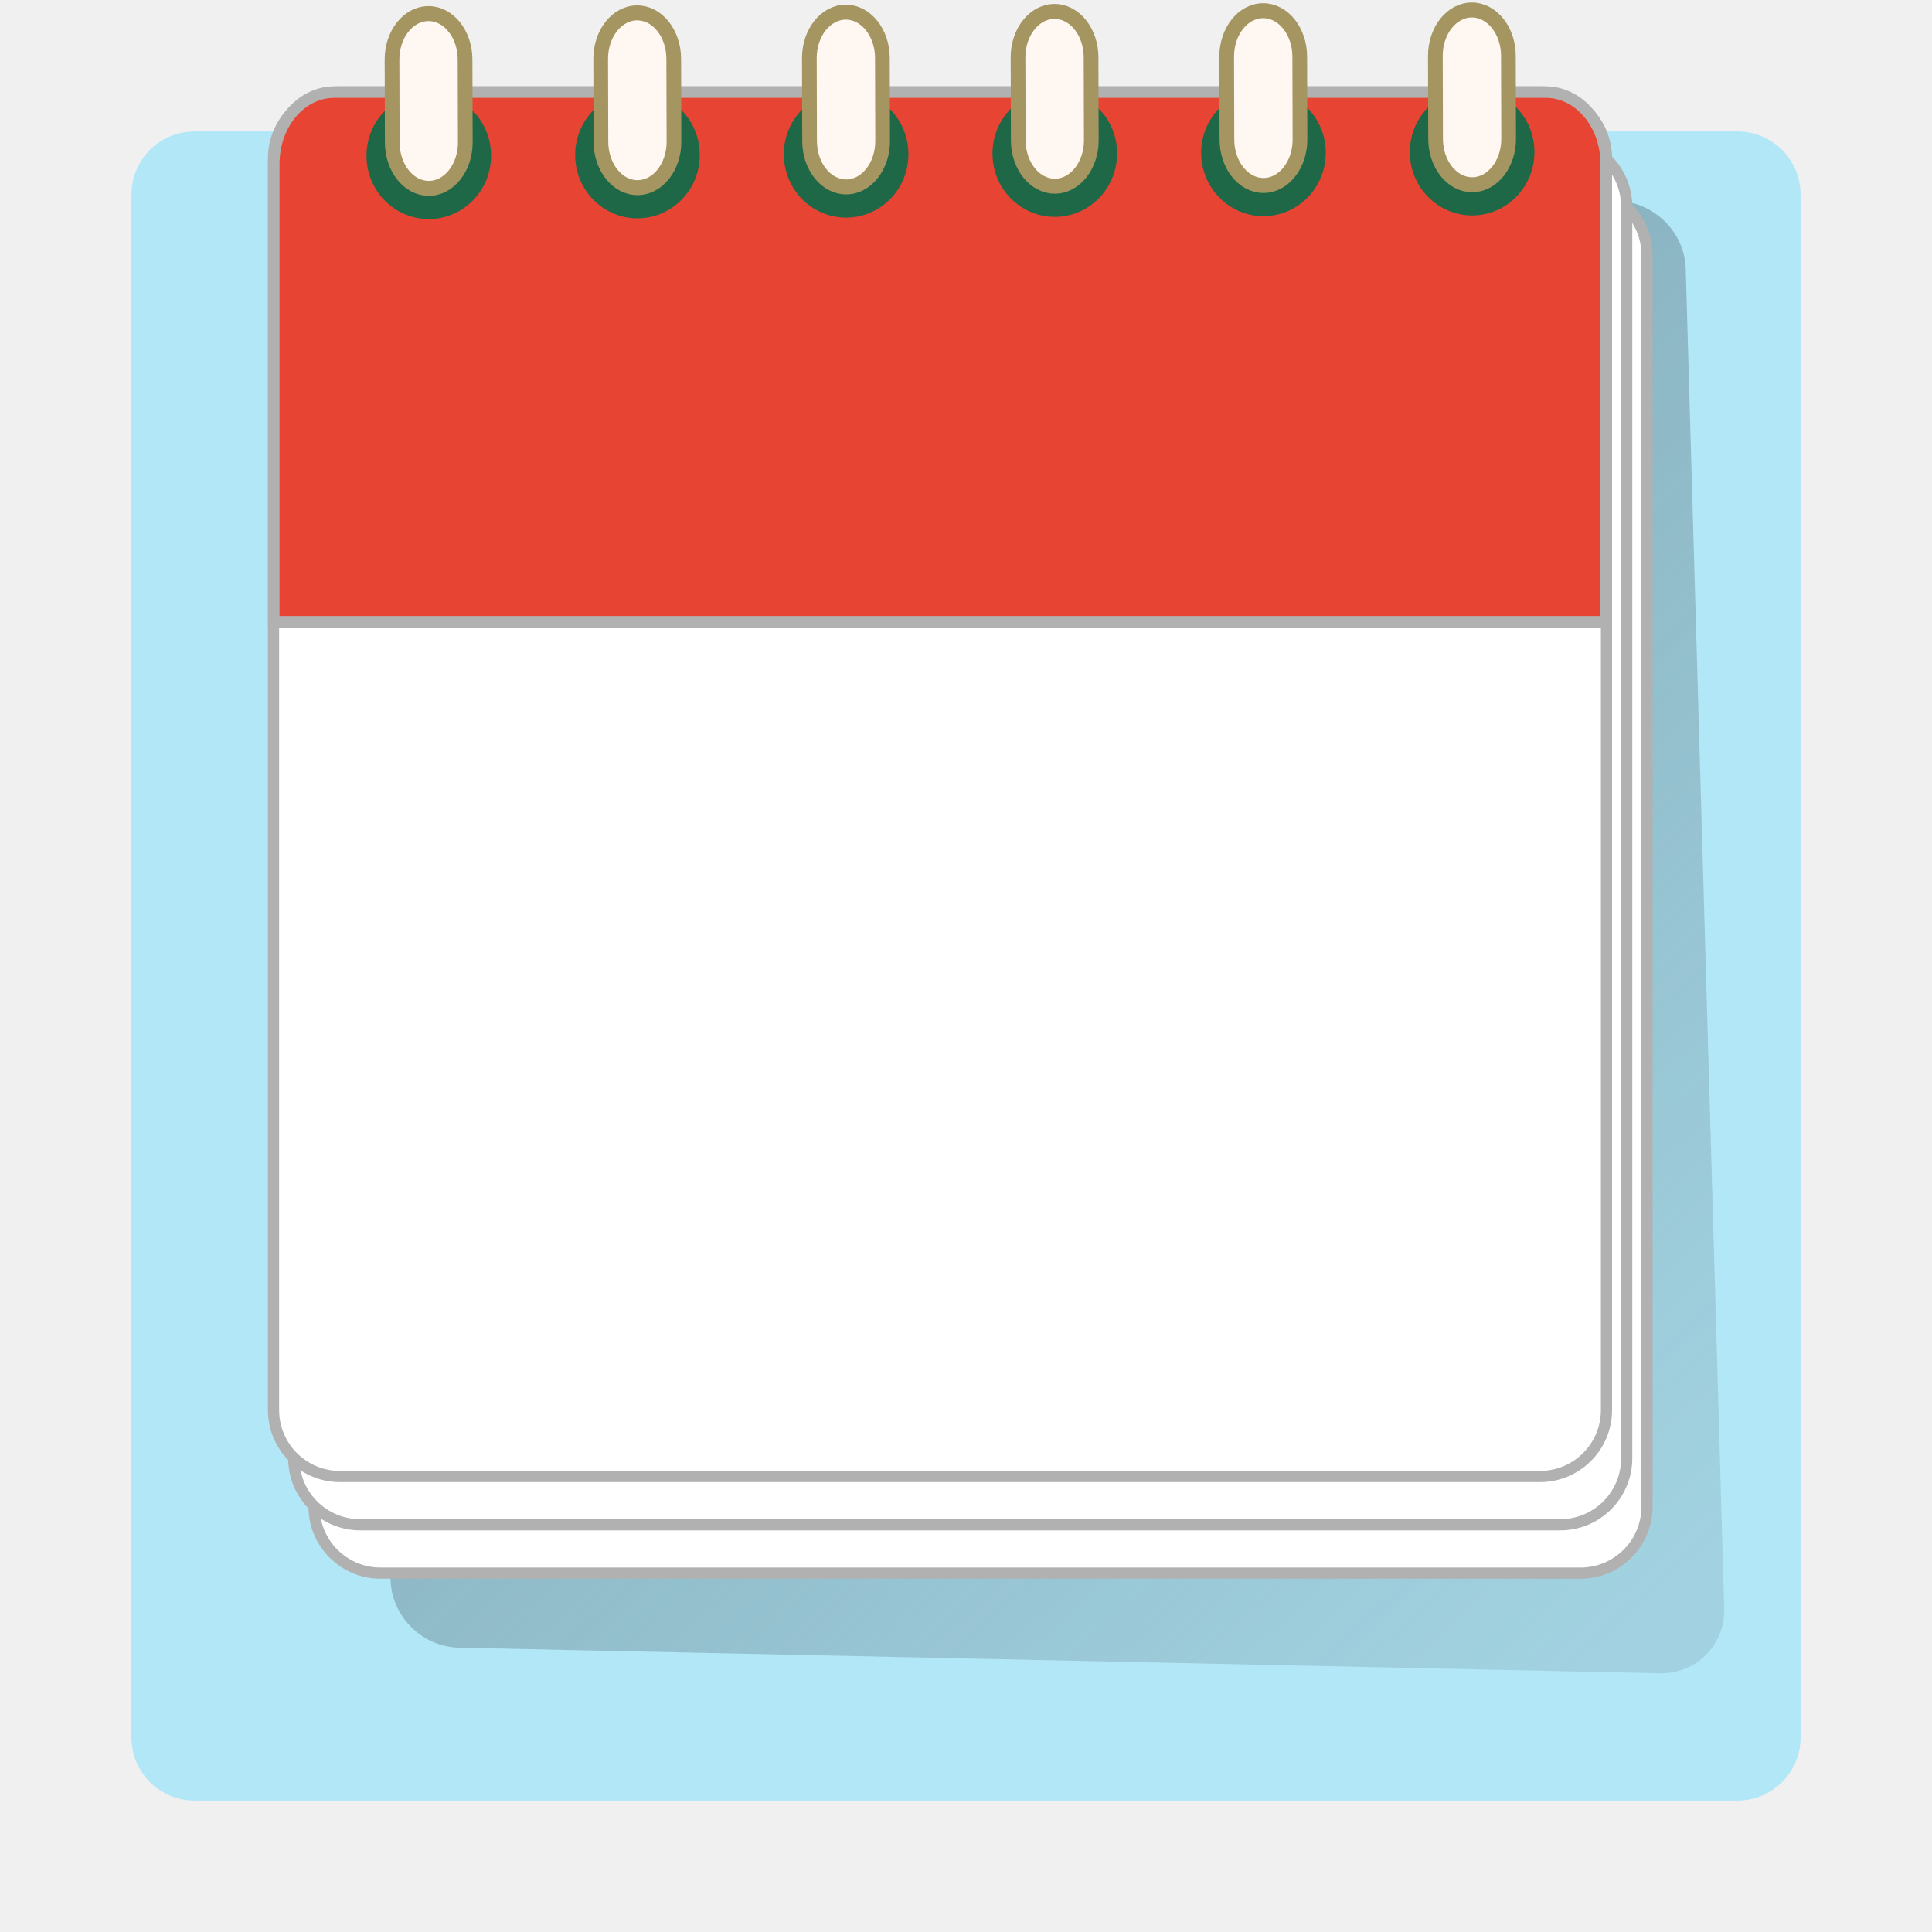
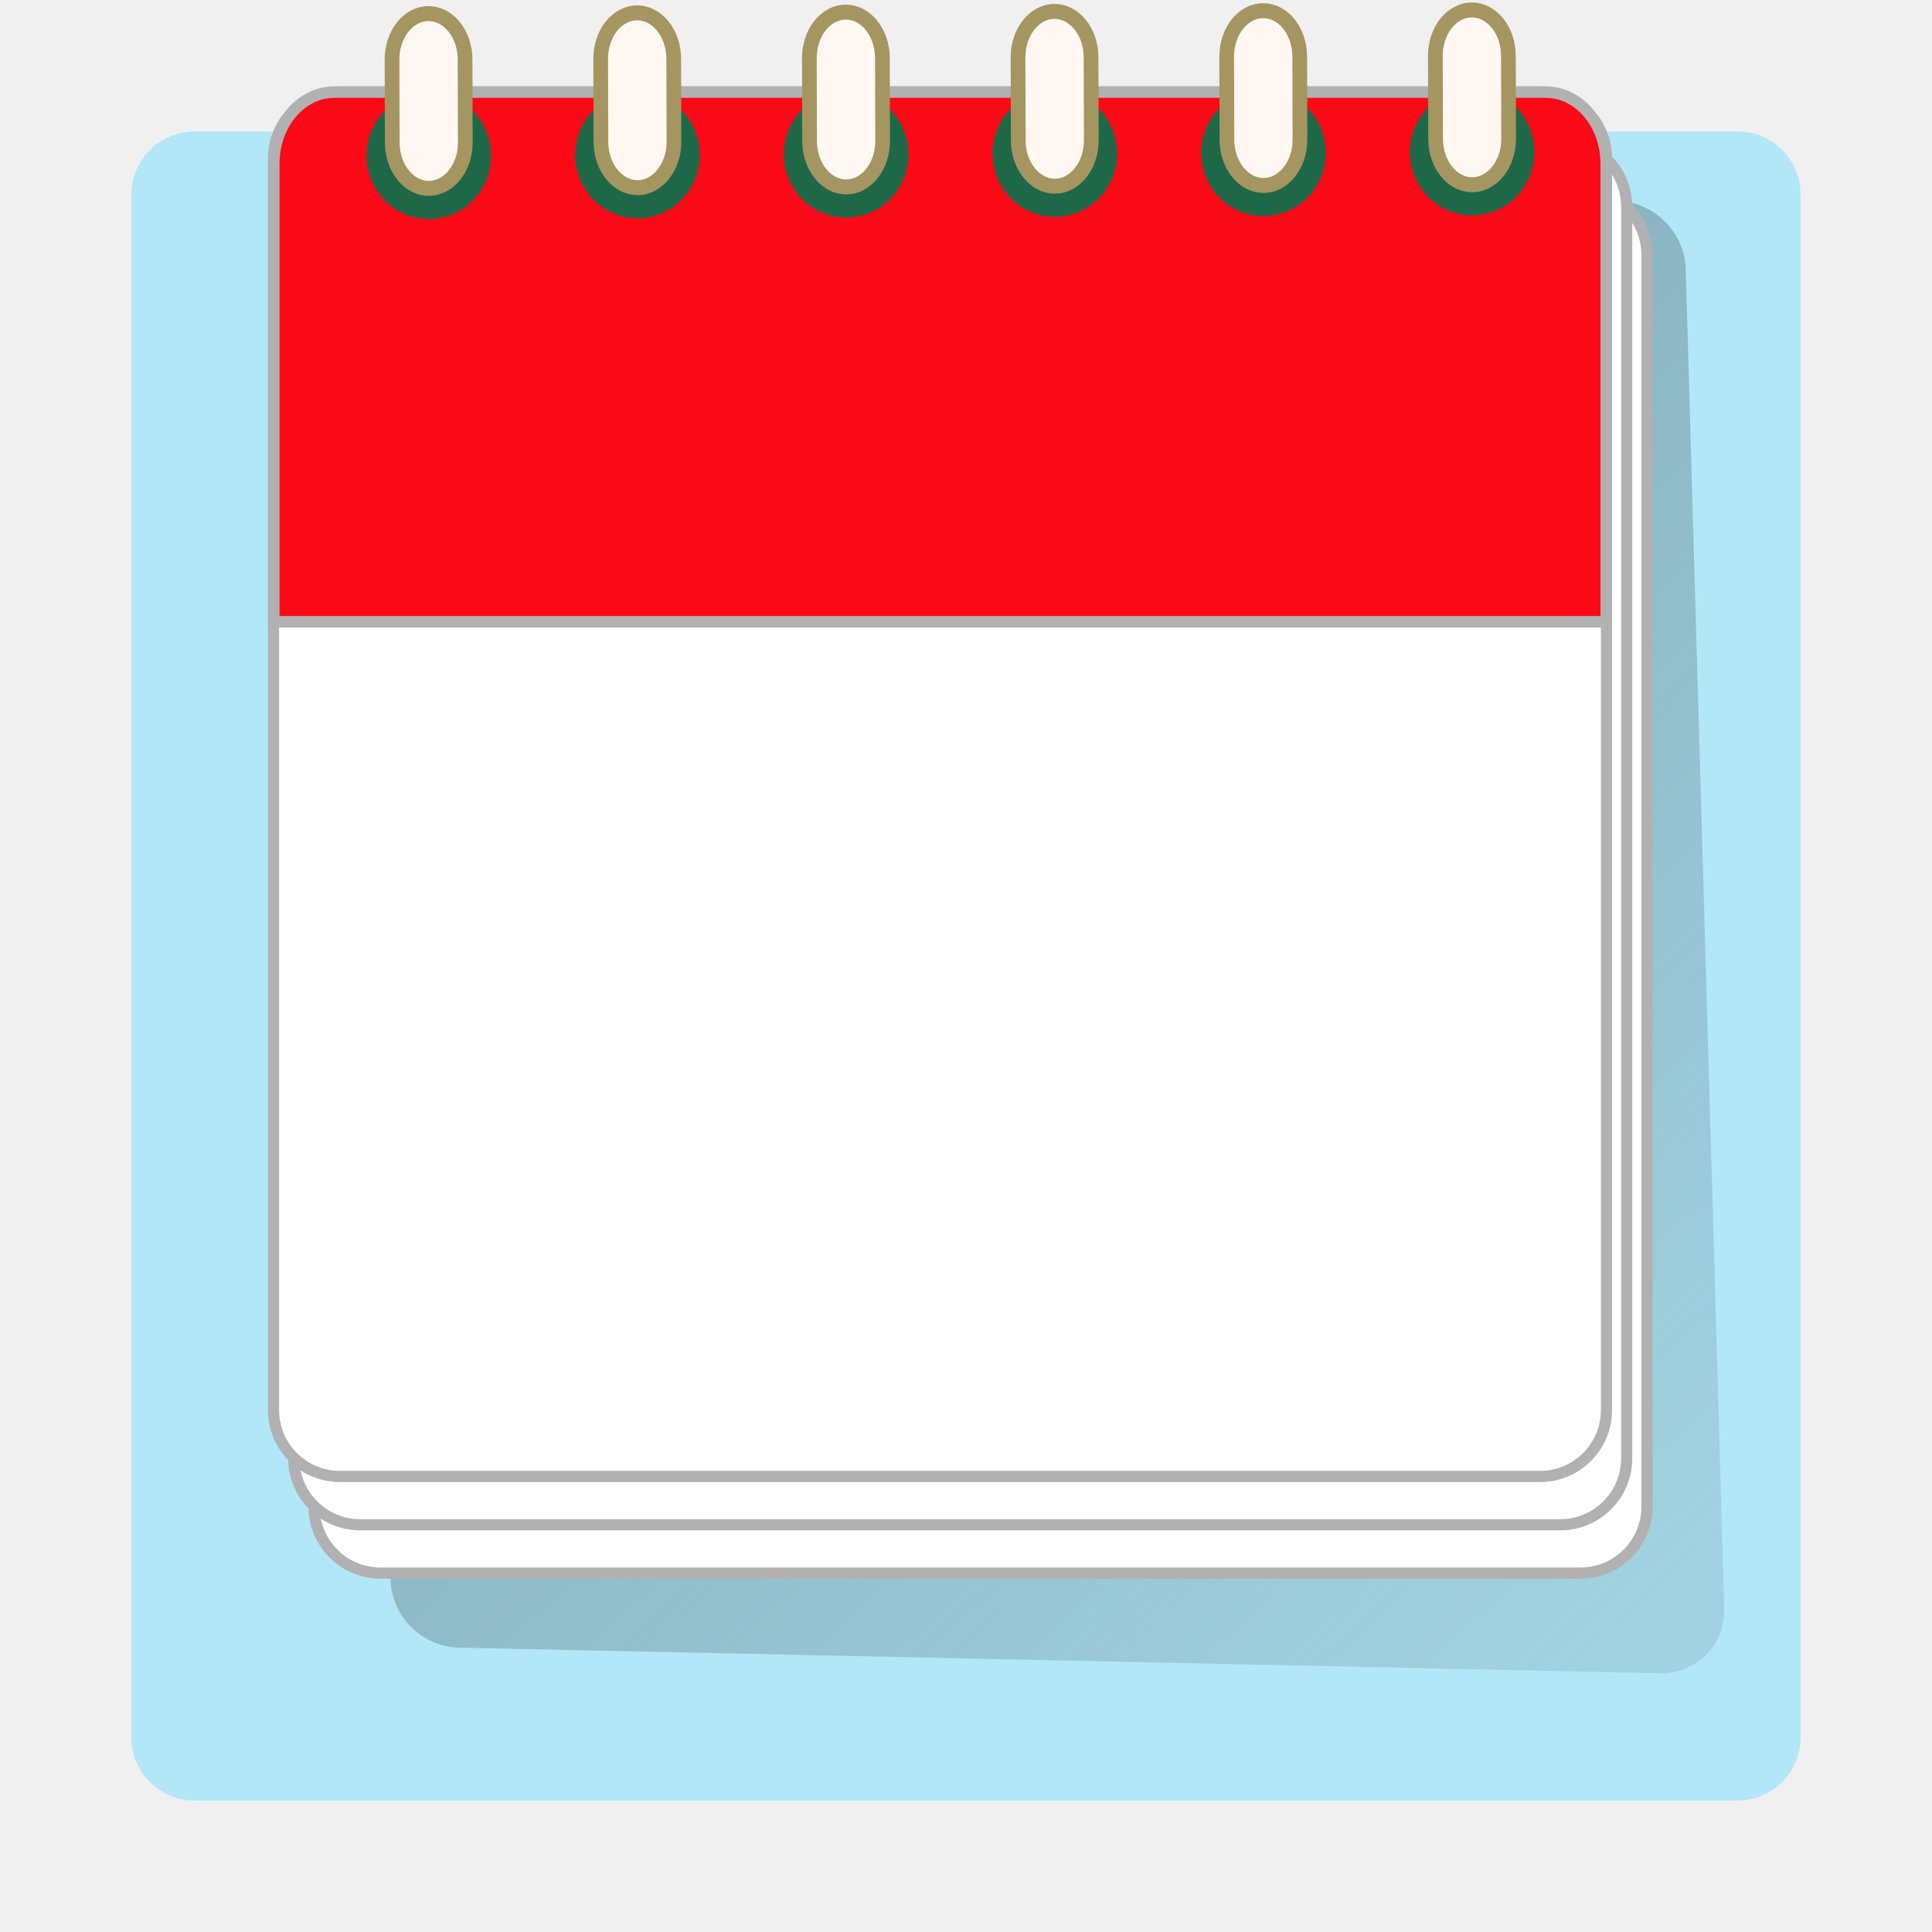
<svg xmlns="http://www.w3.org/2000/svg" xmlns:xlink="http://www.w3.org/1999/xlink" width="100" height="100" viewBox="0 0 26.458 26.458" version="1.1" id="svg2787" xml:space="preserve">
  <defs id="defs2784">
    <linearGradient id="linearGradient19725">
      <stop style="stop-color:#b1b1b1;stop-opacity:1;" offset="0" id="stop19721" />
      <stop style="stop-color:#b1b1b1;stop-opacity:0.294;" offset="1" id="stop19723" />
    </linearGradient>
    <radialGradient xlink:href="#linearGradient51705" id="radialGradient51707" cx="80.927" cy="23.284" fx="80.927" fy="23.284" r="2.399" gradientTransform="matrix(0.09121776,-0.8893756,1.027797,0.1054147,-76.82448,100.6239)" gradientUnits="userSpaceOnUse" />
    <linearGradient id="linearGradient51705">
      <stop style="stop-color:#e4e2ed;stop-opacity:1;" offset="0" id="stop51701" />
      <stop style="stop-color:#242034;stop-opacity:1;" offset="1" id="stop51703" />
    </linearGradient>
    <radialGradient xlink:href="#linearGradient52127" id="radialGradient52129" cx="77.356" cy="-0.548" fx="77.356" fy="-0.548" r="8.034" gradientTransform="matrix(1.558933,0.9992701,-0.898013,1.400965,-78.08976,-66.44642)" gradientUnits="userSpaceOnUse" />
    <linearGradient id="linearGradient52127">
      <stop style="stop-color:#fffae2;stop-opacity:1;" offset="0" id="stop52123" />
      <stop style="stop-color:#fff7ce;stop-opacity:1;" offset="0.115" id="stop52131" />
      <stop style="stop-color:#ffde4f;stop-opacity:1;" offset="0.408" id="stop52133" />
      <stop style="stop-color:#ffc221;stop-opacity:1;" offset="0.76" id="stop52135" />
      <stop style="stop-color:#ffa605;stop-opacity:1;" offset="1" id="stop52125" />
    </linearGradient>
    <mask maskUnits="userSpaceOnUse" id="mask46833">
      <circle style="fill:#ffffff;fill-rule:evenodd;stroke-width:0.265" id="circle46835" cx="-9.15" cy="-12.401" r="7.95" />
    </mask>
    <linearGradient xlink:href="#linearGradient19725" id="linearGradient19727" x1="6.089" y1="4.229" x2="22.309" y2="21.889" gradientUnits="userSpaceOnUse" gradientTransform="matrix(0.9894653,0,0,0.9808783,0.04948894,0.04492775)" />
  </defs>
  <g id="layer1">
    <rect style="fill:#b2e7f8;fill-opacity:1;fill-rule:evenodd;stroke-width:0.229" id="rect26083" width="22.858" height="22.858" x="1.8" y="1.8" rx="0.864" ry="0.864" />
    <rect style="mix-blend-mode:multiply;fill:url(#linearGradient19727);fill-opacity:1;stroke:#b1b1b1;stroke-width:0;stroke-linecap:square;stroke-miterlimit:8;stroke-dasharray:none;stroke-opacity:1;paint-order:fill markers stroke;stop-color:#000000" id="rect10449-0" width="18.268" height="20.169" x="4.731" y="2.284" rx="0.91" ry="0.909" transform="matrix(0.9997733,0.02129366,0.02871342,0.9995877,0,0)" />
    <g id="g62734" transform="matrix(1,0,0,1.032348,-53.17583,-135.4406)" style="stroke-width:0.984">
      <g id="g57676" transform="translate(-34.65,-10.18286)" style="stroke-width:0.984">
        <g id="g90331" style="stroke-width:0.984">
          <path id="path4915" style="fill:#a6dcdc;fill-opacity:1;fill-rule:evenodd;stroke-width:0.279" d="m 24.994,11.316 c 0,5.273 -2.5,8.238 -12.413,7.957 C 2.669,18.992 0.262,16.588 0.262,11.316 c 0,-5.273 2.162,-8.612 12.459,-8.612 10.298,0 12.272,3.339 12.272,8.612 z" />
          <path style="fill:#a6dcdc;fill-opacity:1;stroke:#000000;stroke-width:0;stroke-linecap:round;stroke-linejoin:miter;stroke-dasharray:none;stroke-opacity:1" d="M 3.733,14.868 0.339,20.984 6.804,18.546 Z" id="path56756" />
        </g>
      </g>
      <g id="g56946" transform="translate(-34.61654,-10.18286)" style="mix-blend-mode:multiply;stroke-width:0.984">
        <g id="g90327" style="stroke-width:0.984">
          <path id="path4915-7" style="mix-blend-mode:multiply;fill:#a9eaad;fill-opacity:1;fill-rule:evenodd;stroke-width:0.279" d="m 9.309,21.54 c 0,5.101 2.345,7.953 11.27,8.112 8.925,0.159 11.138,-3.011 11.138,-8.112 0,-5.101 -2.631,-7.832 -11.469,-7.649 -8.837,0.183 -10.939,2.548 -10.939,7.649 z" />
          <path style="fill:#a9eaad;fill-opacity:1;stroke:#000000;stroke-width:0;stroke-linecap:round;stroke-linejoin:miter;stroke-dasharray:none;stroke-opacity:1" d="m 28.123,26.078 3.032,5.544 -6.334,-2.336 z" id="path56756-6" />
        </g>
      </g>
    </g>
    <g id="g29719" transform="translate(-176.3198,90.73997)">
      <rect style="fill:url(#radialGradient51707);fill-opacity:1;fill-rule:evenodd;stroke-width:0.32" id="rect51147" width="4.29" height="3.73" x="-48.573" y="28.29" rx="2.086" ry="2.086" transform="scale(-1,1)" />
      <path id="path49262" style="fill:url(#radialGradient52129);fill-opacity:1;fill-rule:evenodd;stroke-width:0.304" d="m 46.599,4.747 a 9,8.324 0 0 0 -9,8.324 9,8.324 0 0 0 2.577,5.822 h -0.008 c 2.172,2.07 2.346,3.644 2.556,4.453 0.174,0.668 0.453,1.278 1.351,1.252 0.504,-0.015 1.589,-0.017 2.253,-0.016 v 0.001 c 0,0 0.13,-8.54e-4 0.279,-0.001 0.149,2.43e-4 0.279,0.001 0.279,0.001 v -0.001 c 0.664,-3.66e-4 1.748,0.002 2.253,0.016 0.897,0.027 1.176,-0.583 1.35,-1.252 0.21,-0.809 0.384,-2.382 2.556,-4.453 h -0.02 A 9,8.324 0 0 0 55.599,13.071 9,8.324 0 0 0 46.599,4.747 Z" />
      <g id="g51137" transform="matrix(0.8940411,0,0,0.8940411,-24.89019,10.42926)">
        <path style="fill:none;stroke:#afafaf;stroke-width:2.137;stroke-linecap:round;stroke-linejoin:miter;stroke-dasharray:none;stroke-opacity:1" d="m 76.397,16.801 h 6.854" id="path49649" />
        <path style="fill:none;stroke:#eeeeee;stroke-width:1;stroke-linecap:round;stroke-linejoin:miter;stroke-dasharray:none;stroke-opacity:1" d="m 76.322,16.405 h 7.003" id="path49649-1" />
      </g>
      <g id="g51141" transform="matrix(0.8940411,0,0,0.8940411,-25.00737,10.40691)">
        <path style="fill:none;stroke:#afafaf;stroke-width:2.137;stroke-linecap:round;stroke-linejoin:miter;stroke-dasharray:none;stroke-opacity:1" d="m 76.528,18.951 h 6.854" id="path49649-2" />
        <path style="fill:none;stroke:#eeeeee;stroke-width:1;stroke-linecap:round;stroke-linejoin:miter;stroke-dasharray:none;stroke-opacity:1" d="M 76.454,18.556 H 83.457" id="path49649-1-5" />
      </g>
      <g id="g51145" transform="matrix(-0.8940411,0,0,0.8940411,117.959,10.42926)">
        <path style="fill:none;stroke:#afafaf;stroke-width:2.103;stroke-linecap:round;stroke-linejoin:miter;stroke-dasharray:none;stroke-opacity:1" d="m 76.896,21.051 h 6.118" id="path49649-2-4" />
        <path style="fill:none;stroke:#eeeeee;stroke-width:1;stroke-linecap:round;stroke-linejoin:miter;stroke-dasharray:none;stroke-opacity:1" d="m 76.829,20.648 h 6.252" id="path49649-1-5-0" />
      </g>
      <ellipse style="fill:#ffffff;fill-rule:evenodd;stroke-width:0.268" id="path90349" cx="43.844" cy="0.362" rx="2.084" ry="2.676" transform="matrix(0.9770919,0.2128176,-0.4314357,0.9021437,0,0)" />
    </g>
    <rect style="fill:#ffffff;fill-opacity:1;stroke:#b1b1b1;stroke-width:0.153;stroke-linecap:square;stroke-miterlimit:8;stroke-dasharray:none;stroke-opacity:1;paint-order:fill markers stroke;stop-color:#000000" id="rect10449" width="18.254" height="18.961" x="4.301" y="2.582" rx="0.91" ry="0.91" />
    <rect style="fill:#ffffff;fill-opacity:1;stroke:#b1b1b1;stroke-width:0.153;stroke-linecap:square;stroke-miterlimit:8;stroke-dasharray:none;stroke-opacity:1;paint-order:fill markers stroke;stop-color:#000000" id="rect10449-7" width="18.254" height="18.961" x="4.023" y="-20.881" rx="0.91" ry="0.91" transform="scale(1,-1)" />
    <rect style="fill:#ffffff;fill-opacity:1;stroke:#b1b1b1;stroke-width:0.153;stroke-linecap:square;stroke-miterlimit:8;stroke-dasharray:none;stroke-opacity:1;paint-order:fill markers stroke;stop-color:#000000" id="rect10449-7-0" width="18.254" height="18.961" x="3.746" y="-20.22" rx="0.91" ry="0.91" transform="scale(1,-1)" />
-     <path id="rect10449-7-0-1" style="fill:#e74433;fill-opacity:1;stroke:#b1b1b1;stroke-width:0.158;stroke-linecap:square;stroke-miterlimit:8;stroke-dasharray:none;stroke-opacity:1;paint-order:fill markers stroke;stop-color:#000000" d="m 4.579,1.261 c -0.46,0 -0.83,0.439 -0.83,0.985 V 8.515 H 21.997 V 2.246 c 0,-0.546 -0.37,-0.985 -0.83,-0.985 z" />
+     <path id="rect10449-7-0-1" style="fill:#fa0917;fill-opacity:1;stroke:#b1b1b1;stroke-width:0.158;stroke-linecap:square;stroke-miterlimit:8;stroke-dasharray:none;stroke-opacity:1;paint-order:fill markers stroke;stop-color:#000000" d="m 4.579,1.261 c -0.46,0 -0.83,0.439 -0.83,0.985 V 8.515 H 21.997 V 2.246 c 0,-0.546 -0.37,-0.985 -0.83,-0.985 z" />
    <g id="g10343" transform="matrix(0.9126776,0,0,1.008518,1.221828,-2.851498)">
      <g id="g45070" transform="matrix(0.00175636,0.5593553,-0.6079074,0.00190881,30.3903,1.470333)" style="stroke-width:1.37">
        <circle style="fill:#1f6847;fill-opacity:1;fill-rule:evenodd;stroke-width:0.45" id="path39952" cx="6.064" cy="15.875" r="1.538" />
        <rect style="fill:#fff7f1;fill-opacity:1;fill-rule:evenodd;stroke:#a59561;stroke-width:0.363;stroke-dasharray:none;stroke-opacity:1" id="rect36147" width="4.243" height="1.803" x="2.614" y="14.973" rx="1.115" ry="0.929" />
      </g>
      <g id="g45070-3" transform="matrix(0.00175636,0.5593553,-0.6079074,0.00190881,27.25927,1.480164)" style="stroke-width:1.37">
        <circle style="fill:#1f6847;fill-opacity:1;fill-rule:evenodd;stroke-width:0.45" id="path39952-3" cx="6.064" cy="15.875" r="1.538" />
        <rect style="fill:#fff7f1;fill-opacity:1;fill-rule:evenodd;stroke:#a59561;stroke-width:0.363;stroke-dasharray:none;stroke-opacity:1" id="rect36147-1" width="4.243" height="1.803" x="2.614" y="14.973" rx="1.115" ry="0.929" />
      </g>
      <g id="g45070-4" transform="matrix(0.00175636,0.5593553,-0.6079074,0.00190881,24.12825,1.489996)" style="stroke-width:1.37">
        <circle style="fill:#1f6847;fill-opacity:1;fill-rule:evenodd;stroke-width:0.45" id="path39952-6" cx="6.064" cy="15.875" r="1.538" />
        <rect style="fill:#fff7f1;fill-opacity:1;fill-rule:evenodd;stroke:#a59561;stroke-width:0.363;stroke-dasharray:none;stroke-opacity:1" id="rect36147-18" width="4.243" height="1.803" x="2.614" y="14.973" rx="1.115" ry="0.929" />
      </g>
      <g id="g45070-0" transform="matrix(0.00175636,0.5593553,-0.6079074,0.00190881,20.99722,1.499827)" style="stroke-width:1.37">
        <circle style="fill:#1f6847;fill-opacity:1;fill-rule:evenodd;stroke-width:0.45" id="path39952-32" cx="6.064" cy="15.875" r="1.538" />
        <rect style="fill:#fff7f1;fill-opacity:1;fill-rule:evenodd;stroke:#a59561;stroke-width:0.363;stroke-dasharray:none;stroke-opacity:1" id="rect36147-6" width="4.243" height="1.803" x="2.614" y="14.973" rx="1.115" ry="0.929" />
      </g>
      <g id="g45070-8" transform="matrix(0.00175636,0.5593553,-0.6079074,0.00190881,17.8662,1.509659)" style="stroke-width:1.37">
        <circle style="fill:#1f6847;fill-opacity:1;fill-rule:evenodd;stroke-width:0.45" id="path39952-65" cx="6.064" cy="15.875" r="1.538" />
        <rect style="fill:#fff7f1;fill-opacity:1;fill-rule:evenodd;stroke:#a59561;stroke-width:0.363;stroke-dasharray:none;stroke-opacity:1" id="rect36147-8" width="4.243" height="1.803" x="2.614" y="14.973" rx="1.115" ry="0.929" />
      </g>
      <g id="g45070-2" transform="matrix(0.00175636,0.5593553,-0.6079074,0.00190881,14.73517,1.519489)" style="stroke-width:1.37">
        <circle style="fill:#1f6847;fill-opacity:1;fill-rule:evenodd;stroke-width:0.45" id="path39952-8" cx="6.064" cy="15.875" r="1.538" />
        <rect style="fill:#fff7f1;fill-opacity:1;fill-rule:evenodd;stroke:#a59561;stroke-width:0.363;stroke-dasharray:none;stroke-opacity:1" id="rect36147-9" width="4.243" height="1.803" x="2.614" y="14.973" rx="1.115" ry="0.929" />
      </g>
    </g>
  </g>
</svg>
